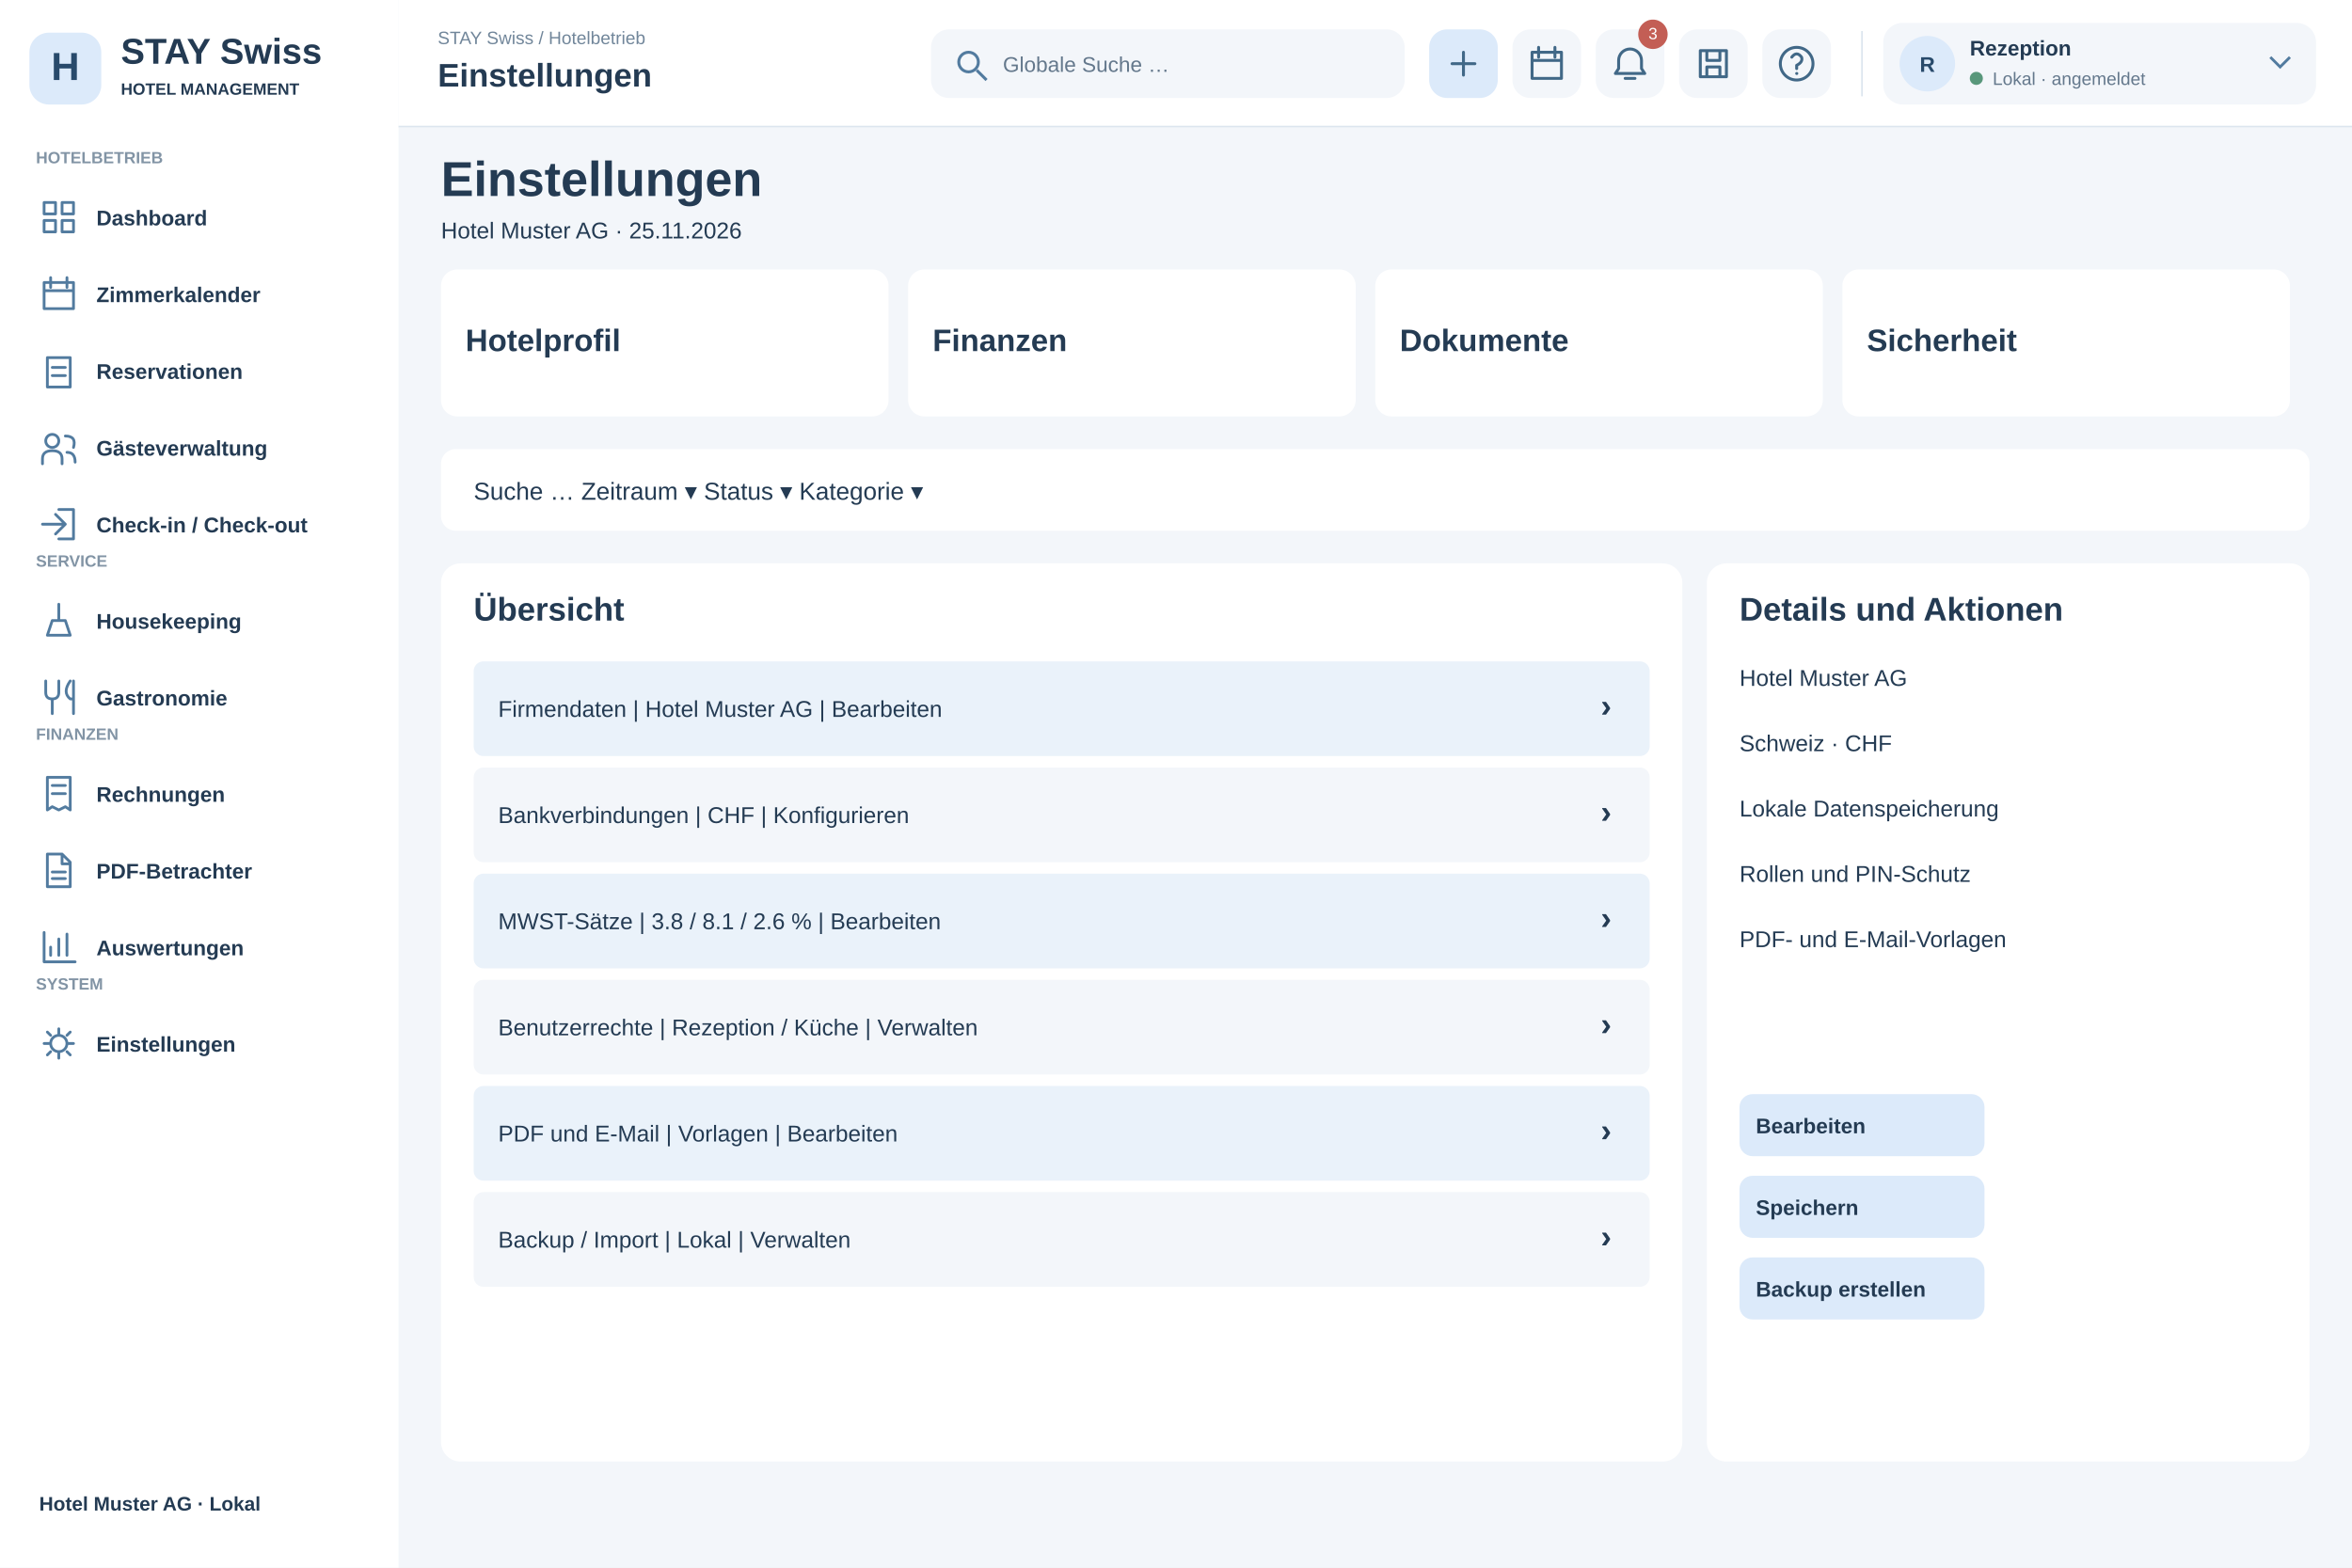
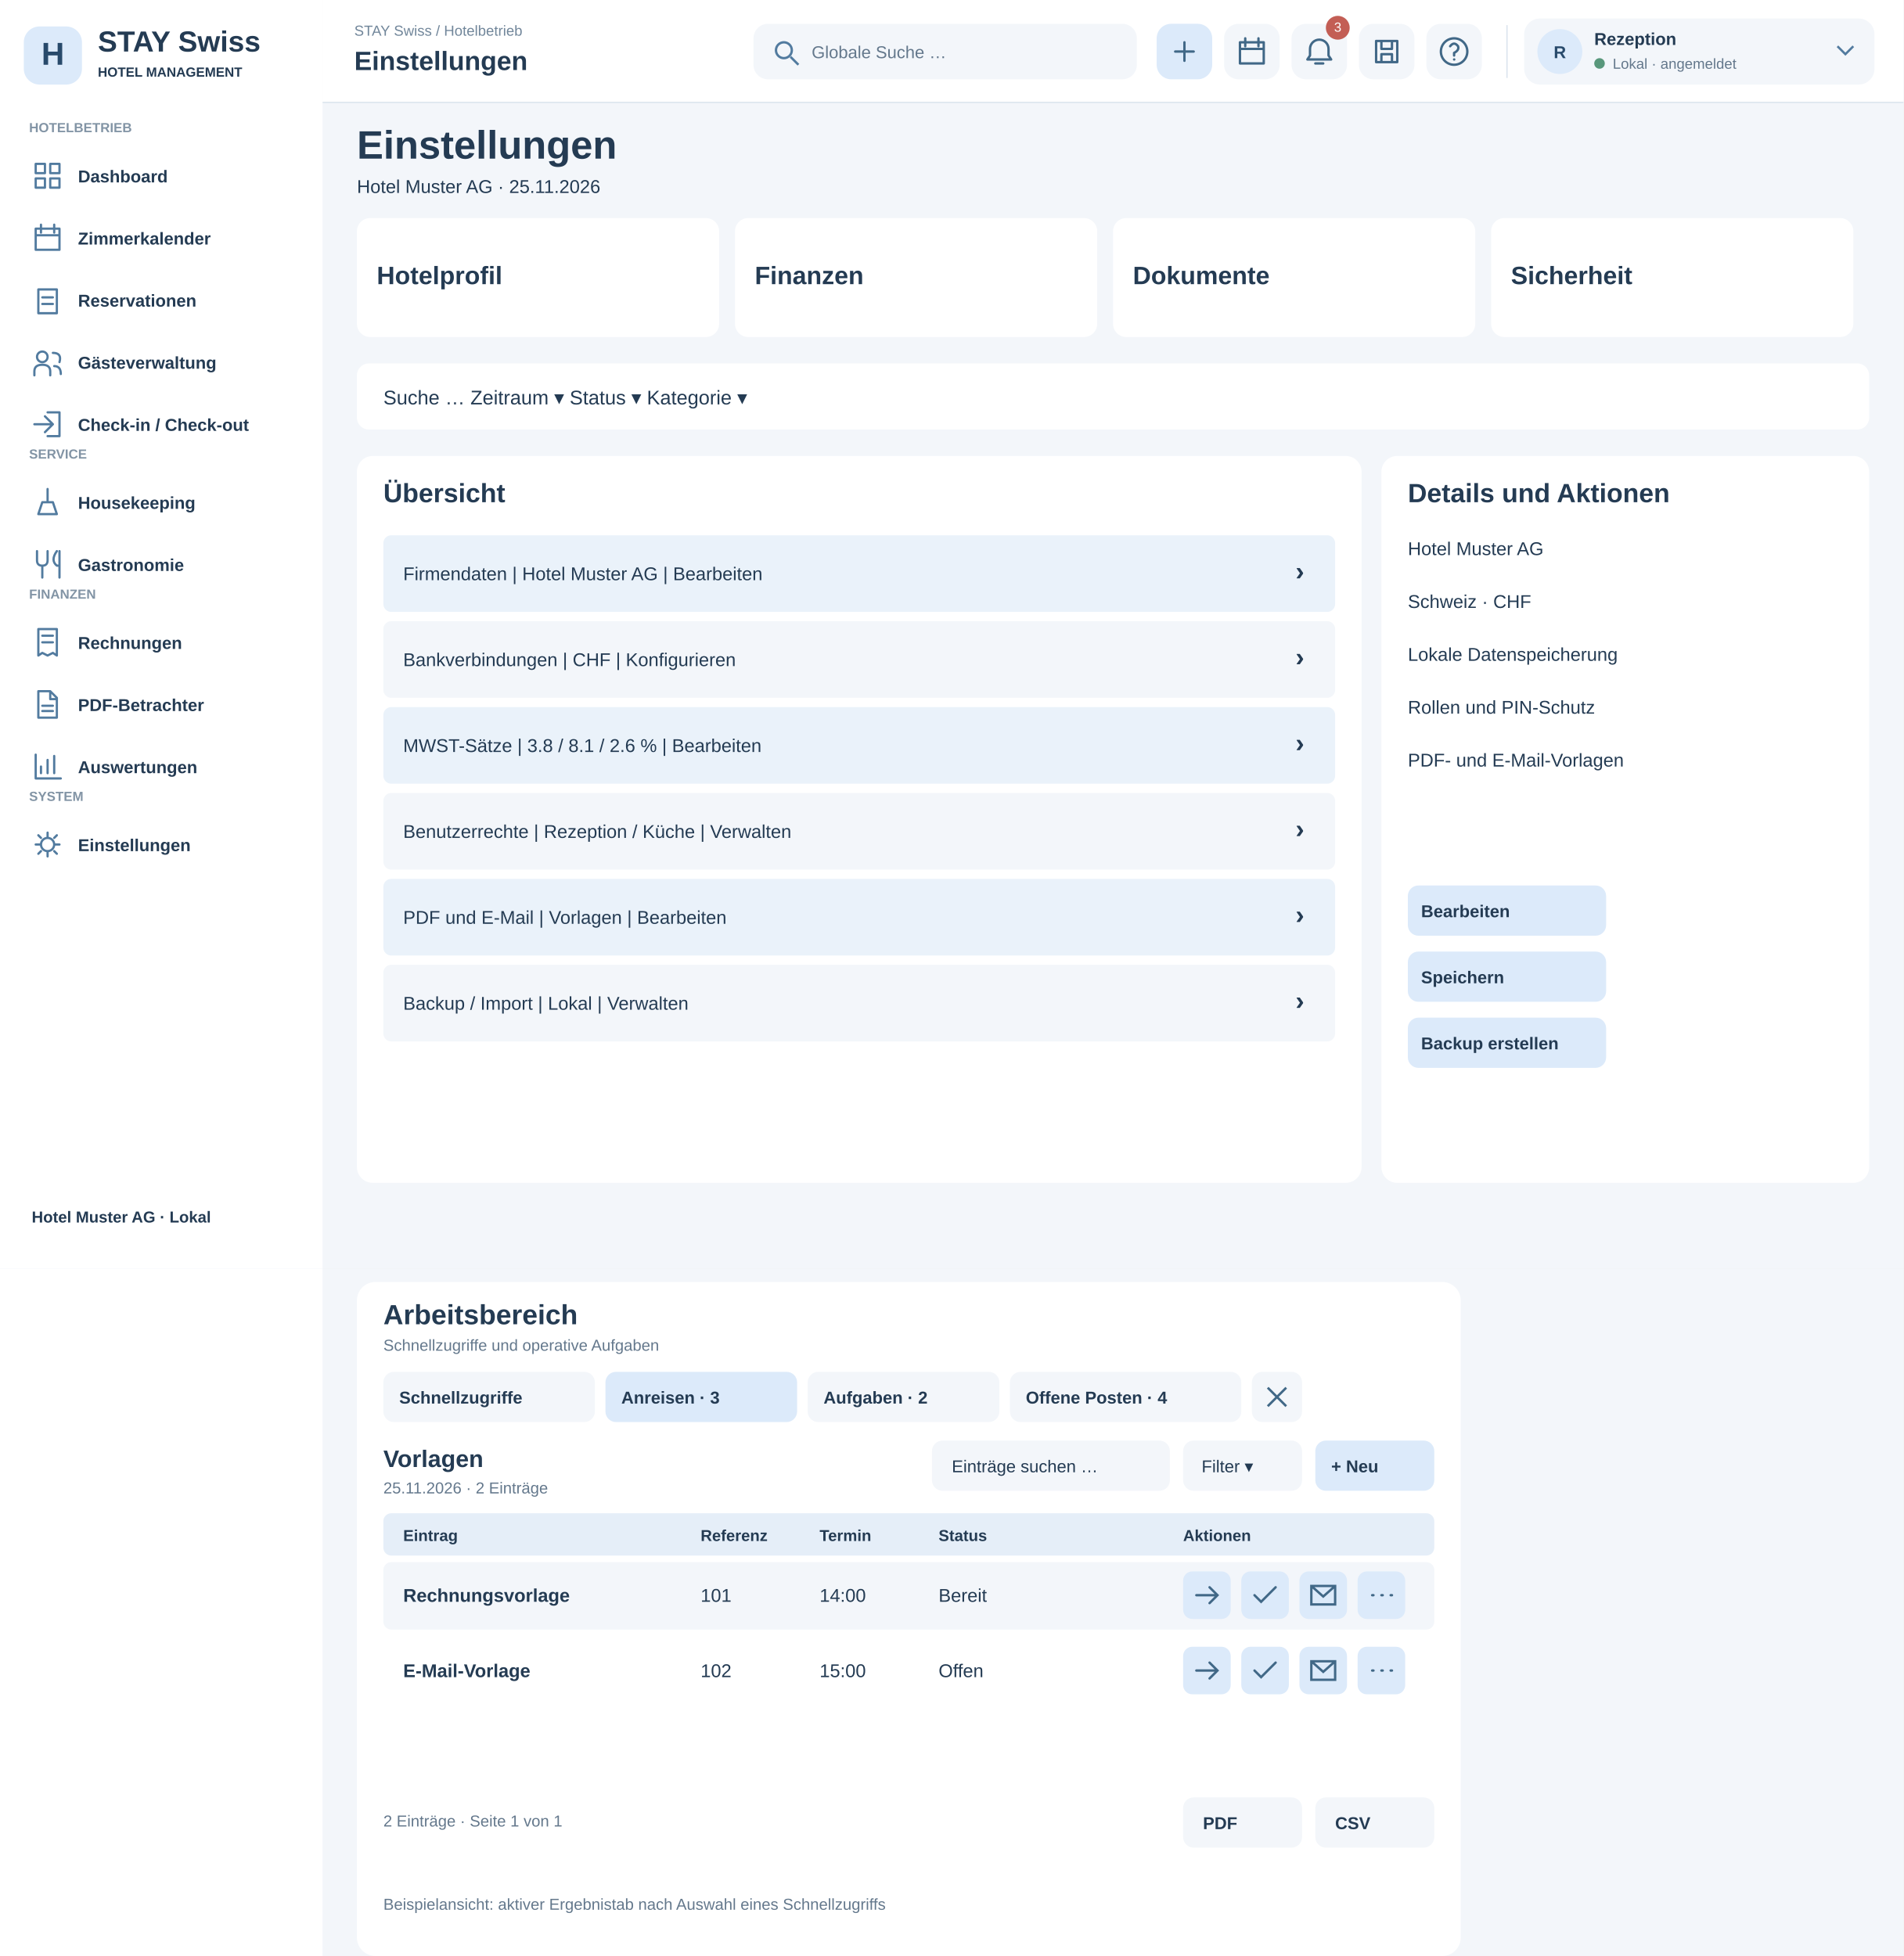
- <svg xmlns="http://www.w3.org/2000/svg" width="1440" height="960" viewBox="0 0 1440 960">
+ <svg xmlns="http://www.w3.org/2000/svg" width="1440" height="1480" viewBox="0 0 1440 1480">
  <rect x="0" y="0" width="1440" height="960" fill="#f3f6fa" rx="0" />
  <rect x="0" y="0" width="244" height="960" fill="#fff" rx="0" />
  <rect x="18" y="20" width="44" height="44" fill="#dceafa" rx="12" />
  <text x="40" y="49" font-family="Arial,sans-serif" font-size="24" font-weight="700" fill="#284a6b" text-anchor="middle">H</text>
  <text x="74" y="39" font-family="Arial,sans-serif" font-size="22" font-weight="700" fill="#243b53" text-anchor="start">STAY Swiss</text>
  <text x="74" y="58" font-family="Arial,sans-serif" font-size="10" font-weight="600" fill="#243b53" text-anchor="start">HOTEL MANAGEMENT</text>
  <text x="22" y="100" font-family="Arial,sans-serif" font-size="10" font-weight="700" fill="#8294a5" text-anchor="start">HOTELBETRIEB</text>
  <rect x="12" y="112" width="220" height="42" fill="#fff" rx="9" />
  <g transform="translate(24,121)" fill="none" stroke="#527b9f" stroke-width="1.7" stroke-linecap="round" stroke-linejoin="round">
    <path d="M3 3h7v7H3zM14 3h7v7h-7zM3 14h7v7H3zM14 14h7v7h-7z" />
  </g>
  <text x="59" y="138" font-family="Arial,sans-serif" font-size="13" font-weight="600" fill="#243b53" text-anchor="start">Dashboard</text>
  <rect x="12" y="159" width="220" height="42" fill="#fff" rx="9" />
  <g transform="translate(24,168)" fill="none" stroke="#527b9f" stroke-width="1.7" stroke-linecap="round" stroke-linejoin="round">
    <path d="M3 5h18v16H3zM7 2v6M17 2v6M3 10h18" />
  </g>
  <text x="59" y="185" font-family="Arial,sans-serif" font-size="13" font-weight="600" fill="#243b53" text-anchor="start">Zimmerkalender</text>
  <rect x="12" y="206" width="220" height="42" fill="#fff" rx="9" />
  <g transform="translate(24,215)" fill="none" stroke="#527b9f" stroke-width="1.7" stroke-linecap="round" stroke-linejoin="round">
    <path d="M5 4h14v18H5zM8 10h8M8 15h8" />
  </g>
  <text x="59" y="232" font-family="Arial,sans-serif" font-size="13" font-weight="600" fill="#243b53" text-anchor="start">Reservationen</text>
  <rect x="12" y="253" width="220" height="42" fill="#fff" rx="9" />
  <g transform="translate(24,262)" fill="none" stroke="#527b9f" stroke-width="1.7" stroke-linecap="round" stroke-linejoin="round">
    <path d="M8 12a4 4 0 1 0 0-8a4 4 0 1 0 0 8M2 22v-3q0-5 6-5t6 5v3M16 5q7 0 5 7M17 15q5 0 5 6" />
  </g>
  <text x="59" y="279" font-family="Arial,sans-serif" font-size="13" font-weight="600" fill="#243b53" text-anchor="start">Gästeverwaltung</text>
  <rect x="12" y="300" width="220" height="42" fill="#fff" rx="9" />
  <g transform="translate(24,309)" fill="none" stroke="#527b9f" stroke-width="1.7" stroke-linecap="round" stroke-linejoin="round">
    <path d="M12 3h9v18h-9M2 12h14M10 6l6 6-6 6" />
  </g>
  <text x="59" y="326" font-family="Arial,sans-serif" font-size="13" font-weight="600" fill="#243b53" text-anchor="start">Check-in / Check-out</text>
  <text x="22" y="347" font-family="Arial,sans-serif" font-size="10" font-weight="700" fill="#8294a5" text-anchor="start">SERVICE</text>
  <rect x="12" y="359" width="220" height="42" fill="#fff" rx="9" />
  <g transform="translate(24,368)" fill="none" stroke="#527b9f" stroke-width="1.7" stroke-linecap="round" stroke-linejoin="round">
    <path d="M5 21h14l-3-9H8zM12 12V2" />
  </g>
  <text x="59" y="385" font-family="Arial,sans-serif" font-size="13" font-weight="600" fill="#243b53" text-anchor="start">Housekeeping</text>
  <rect x="12" y="406" width="220" height="42" fill="#fff" rx="9" />
  <g transform="translate(24,415)" fill="none" stroke="#527b9f" stroke-width="1.7" stroke-linecap="round" stroke-linejoin="round">
    <path d="M4 2v7q0 4 4 4t4-4V2M8 13v9M19 2q-5 7 0 11h2M21 2v20" />
  </g>
  <text x="59" y="432" font-family="Arial,sans-serif" font-size="13" font-weight="600" fill="#243b53" text-anchor="start">Gastronomie</text>
  <text x="22" y="453" font-family="Arial,sans-serif" font-size="10" font-weight="700" fill="#8294a5" text-anchor="start">FINANZEN</text>
  <rect x="12" y="465" width="220" height="42" fill="#fff" rx="9" />
  <g transform="translate(24,474)" fill="none" stroke="#527b9f" stroke-width="1.7" stroke-linecap="round" stroke-linejoin="round">
    <path d="M5 2h14v20l-3-2-4 2-4-2-3 2zM8 7h8M8 12h8" />
  </g>
  <text x="59" y="491" font-family="Arial,sans-serif" font-size="13" font-weight="600" fill="#243b53" text-anchor="start">Rechnungen</text>
  <rect x="12" y="512" width="220" height="42" fill="#fff" rx="9" />
  <g transform="translate(24,521)" fill="none" stroke="#527b9f" stroke-width="1.7" stroke-linecap="round" stroke-linejoin="round">
    <path d="M5 2h9l5 5v15H5zM14 2v6h5M8 13h8M8 17h8" />
  </g>
  <text x="59" y="538" font-family="Arial,sans-serif" font-size="13" font-weight="600" fill="#243b53" text-anchor="start">PDF-Betrachter</text>
  <rect x="12" y="559" width="220" height="42" fill="#fff" rx="9" />
  <g transform="translate(24,568)" fill="none" stroke="#527b9f" stroke-width="1.7" stroke-linecap="round" stroke-linejoin="round">
    <path d="M3 3v18h19M7 17v-5M12 17V7M17 17V4" />
  </g>
  <text x="59" y="585" font-family="Arial,sans-serif" font-size="13" font-weight="600" fill="#243b53" text-anchor="start">Auswertungen</text>
  <text x="22" y="606" font-family="Arial,sans-serif" font-size="10" font-weight="700" fill="#8294a5" text-anchor="start">SYSTEM</text>
  <rect x="12" y="618" width="220" height="42" fill="#fff" rx="9" />
  <g transform="translate(24,627)" fill="none" stroke="#527b9f" stroke-width="1.7" stroke-linecap="round" stroke-linejoin="round">
    <path d="M12 3v3M12 18v3M3 12h3M18 12h3M5 5l2 2M17 17l2 2M5 19l2-2M17 7l2-2M12 7a5 5 0 1 0 0 10a5 5 0 1 0 0-10" />
  </g>
  <text x="59" y="644" font-family="Arial,sans-serif" font-size="13" font-weight="600" fill="#243b53" text-anchor="start">Einstellungen</text>
  <text x="24" y="925" font-family="Arial,sans-serif" font-size="12" font-weight="600" fill="#243b53" text-anchor="start">Hotel Muster AG · Lokal</text>
  <text x="270" y="120" font-family="Arial" font-size="30" font-weight="700" fill="#243b53">Einstellungen</text>
  <text x="270" y="146" font-family="Arial" font-size="14" font-weight="400" fill="#243b53">Hotel Muster AG · 25.11.2026</text>
  <rect x="270" y="165" width="274" height="90" rx="10" fill="#fff" />
  <text x="285" y="215" font-family="Arial" font-size="19" font-weight="700" fill="#243b53">Hotelprofil</text>
  <rect x="556" y="165" width="274" height="90" rx="10" fill="#fff" />
  <text x="571" y="215" font-family="Arial" font-size="19" font-weight="700" fill="#243b53">Finanzen</text>
  <rect x="842" y="165" width="274" height="90" rx="10" fill="#fff" />
  <text x="857" y="215" font-family="Arial" font-size="19" font-weight="700" fill="#243b53">Dokumente</text>
  <rect x="1128" y="165" width="274" height="90" rx="10" fill="#fff" />
  <text x="1143" y="215" font-family="Arial" font-size="19" font-weight="700" fill="#243b53">Sicherheit</text>
  <rect x="270" y="275" width="1144" height="50" rx="9" fill="#fff" />
  <text x="290" y="306" font-family="Arial" font-size="15" font-weight="400" fill="#243b53">Suche …                 Zeitraum ▾                 Status ▾                 Kategorie ▾</text>
  <rect x="270" y="345" width="760" height="550" rx="12" fill="#fff" />
  <rect x="1045" y="345" width="369" height="550" rx="12" fill="#fff" />
  <text x="290" y="380" font-family="Arial" font-size="20" font-weight="700" fill="#243b53">Übersicht</text>
  <text x="1065" y="380" font-family="Arial" font-size="20" font-weight="700" fill="#243b53">Details und Aktionen</text>
  <rect x="290" y="405" width="720" height="58" rx="6" fill="#eaf2fa" />
  <text x="305" y="439" font-family="Arial" font-size="14" font-weight="400" fill="#243b53">Firmendaten | Hotel Muster AG | Bearbeiten</text>
  <text x="980" y="439" font-family="Arial" font-size="20" font-weight="700" fill="#243b53">›</text>
  <rect x="290" y="470" width="720" height="58" rx="6" fill="#f3f6fa" />
  <text x="305" y="504" font-family="Arial" font-size="14" font-weight="400" fill="#243b53">Bankverbindungen | CHF | Konfigurieren</text>
  <text x="980" y="504" font-family="Arial" font-size="20" font-weight="700" fill="#243b53">›</text>
  <rect x="290" y="535" width="720" height="58" rx="6" fill="#eaf2fa" />
  <text x="305" y="569" font-family="Arial" font-size="14" font-weight="400" fill="#243b53">MWST-Sätze | 3.8 / 8.1 / 2.6 % | Bearbeiten</text>
  <text x="980" y="569" font-family="Arial" font-size="20" font-weight="700" fill="#243b53">›</text>
  <rect x="290" y="600" width="720" height="58" rx="6" fill="#f3f6fa" />
  <text x="305" y="634" font-family="Arial" font-size="14" font-weight="400" fill="#243b53">Benutzerrechte | Rezeption / Küche | Verwalten</text>
  <text x="980" y="634" font-family="Arial" font-size="20" font-weight="700" fill="#243b53">›</text>
  <rect x="290" y="665" width="720" height="58" rx="6" fill="#eaf2fa" />
  <text x="305" y="699" font-family="Arial" font-size="14" font-weight="400" fill="#243b53">PDF und E-Mail | Vorlagen | Bearbeiten</text>
  <text x="980" y="699" font-family="Arial" font-size="20" font-weight="700" fill="#243b53">›</text>
  <rect x="290" y="730" width="720" height="58" rx="6" fill="#f3f6fa" />
  <text x="305" y="764" font-family="Arial" font-size="14" font-weight="400" fill="#243b53">Backup / Import | Lokal | Verwalten</text>
  <text x="980" y="764" font-family="Arial" font-size="20" font-weight="700" fill="#243b53">›</text>
  <text x="1065" y="420" font-family="Arial" font-size="14" font-weight="400" fill="#243b53">Hotel Muster AG</text>
  <text x="1065" y="460" font-family="Arial" font-size="14" font-weight="400" fill="#243b53">Schweiz · CHF</text>
  <text x="1065" y="500" font-family="Arial" font-size="14" font-weight="400" fill="#243b53">Lokale Datenspeicherung</text>
  <text x="1065" y="540" font-family="Arial" font-size="14" font-weight="400" fill="#243b53">Rollen und PIN-Schutz</text>
  <text x="1065" y="580" font-family="Arial" font-size="14" font-weight="400" fill="#243b53">PDF- und E-Mail-Vorlagen</text>
  <rect x="1065" y="670" width="150" height="38" rx="8" fill="#dceafa" />
  <text x="1075" y="694" font-family="Arial" font-size="13" font-weight="700" fill="#243b53">Bearbeiten</text>
  <rect x="1065" y="720" width="150" height="38" rx="8" fill="#dceafa" />
  <text x="1075" y="744" font-family="Arial" font-size="13" font-weight="700" fill="#243b53">Speichern</text>
  <rect x="1065" y="770" width="150" height="38" rx="8" fill="#dceafa" />
  <text x="1075" y="794" font-family="Arial" font-size="13" font-weight="700" fill="#243b53">Backup erstellen</text>
  <g id="premium-header">
    <style>.header-action:hover rect,.header-action:focus rect{fill:#c5dff4}.header-action{cursor:pointer}.header-action:focus{outline:none}</style>
    <rect x="244" y="0" width="1196" height="78" fill="#fff" />
    <path d="M244 77.5H1440" stroke="#dce5ee" />
    <text x="268" y="27" font-family="Arial" font-size="11" fill="#71869a">STAY Swiss / Hotelbetrieb</text>
    <text x="268" y="53" font-family="Arial" font-size="20" font-weight="700" fill="#243b53">Einstellungen</text>
    <g class="header-action" tabindex="0" aria-label="Globale Suche">
      <rect x="570" y="18" width="290" height="42" rx="11" fill="#f3f6fa" />
      <g transform="translate(584,29)" stroke="#527b9f" fill="none" stroke-width="1.8">
        <circle cx="9" cy="9" r="6" />
        <path d="M14 14l6 6" />
      </g>
      <text x="614" y="44" font-family="Arial" font-size="13" fill="#64788c">Globale Suche …</text>
    </g>
    <g class="header-action" tabindex="0" aria-label="Neue Reservation">
      <rect x="875" y="18" width="42" height="42" rx="11" fill="#dceafa" />
      <g transform="translate(884,27)" stroke="#416887" fill="none" stroke-width="1.8" stroke-linecap="round" stroke-linejoin="round">
        <path d="M12 5v14M5 12h14" />
      </g>
    </g>
    <g class="header-action" tabindex="0" aria-label="Tageskalender">
      <rect x="926" y="18" width="42" height="42" rx="11" fill="#f3f6fa" />
      <g transform="translate(935,27)" stroke="#416887" fill="none" stroke-width="1.8" stroke-linecap="round" stroke-linejoin="round">
        <path d="M3 5h18v16H3zM7 2v6M17 2v6M3 10h18" />
      </g>
    </g>
    <g class="header-action" tabindex="0" aria-label="Benachrichtigungen">
      <rect x="977" y="18" width="42" height="42" rx="11" fill="#f3f6fa" />
      <g transform="translate(986,27)" stroke="#416887" fill="none" stroke-width="1.8" stroke-linecap="round" stroke-linejoin="round">
        <path d="M12 3a7 7 0 0 0-7 7v5l-2 3h18l-2-3v-5a7 7 0 0 0-7-7M9 21h6" />
      </g>
      <circle cx="1012" cy="21" r="9" fill="#c35e55" />
      <text x="1012" y="24" font-family="Arial" font-size="10" text-anchor="middle" fill="#fff">3</text>
    </g>
    <g class="header-action" tabindex="0" aria-label="Datensicherung">
      <rect x="1028" y="18" width="42" height="42" rx="11" fill="#f3f6fa" />
      <g transform="translate(1037,27)" stroke="#416887" fill="none" stroke-width="1.8" stroke-linecap="round" stroke-linejoin="round">
        <path d="M4 4h16v16H4zM8 4v6h8V4M8 20v-6h8v6" />
      </g>
    </g>
    <g class="header-action" tabindex="0" aria-label="Hilfe">
      <rect x="1079" y="18" width="42" height="42" rx="11" fill="#f3f6fa" />
      <g transform="translate(1088,27)" stroke="#416887" fill="none" stroke-width="1.8" stroke-linecap="round" stroke-linejoin="round">
        <path d="M12 2a10 10 0 1 0 0 20a10 10 0 1 0 0-20M9 8q3-4 6 0q1 3-3 5v2M12 18h.1" />
      </g>
    </g>
    <path d="M1140 19v40" stroke="#dce5ee" />
    <g class="header-action" tabindex="0" aria-label="Benutzerprofil und Abmelden">
      <rect x="1153" y="14" width="265" height="50" rx="12" fill="#f3f6fa" />
      <circle cx="1180" cy="39" r="17" fill="#dceafa" />
      <text x="1180" y="44" text-anchor="middle" font-family="Arial" font-size="13" font-weight="700" fill="#284a6b">R</text>
      <text x="1206" y="34" font-family="Arial" font-size="13" font-weight="700" fill="#243b53">Rezeption</text>
      <circle cx="1210" cy="48" r="4" fill="#58977b" />
      <text x="1220" y="52" font-family="Arial" font-size="11" fill="#64788c">Lokal · angemeldet</text>
      <path d="M1390 35l6 6 6-6" fill="none" stroke="#527b9f" stroke-width="1.7" />
    </g>
  </g>
+   <rect x="0" y="960" width="1440" height="520" fill="#f3f6fa" />
+   <rect x="0" y="960" width="244" height="520" fill="#fff" />
+   <g transform="translate(165,230)">
+     <rect x="105" y="740" width="835" height="510" rx="14" fill="#fff" />
+     <text x="125" y="772" font-family="Arial" font-size="21" font-weight="700" fill="#243b53">Arbeitsbereich</text>
+     <text x="125" y="792" font-family="Arial" font-size="12" font-weight="400" fill="#64788c">Schnellzugriffe und operative Aufgaben</text>
+     <g tabindex="0">
+       <rect x="125" y="808" width="160" height="38" rx="8" fill="#f3f6fa" />
+       <text x="137" y="832" font-family="Arial" font-size="13" font-weight="700" fill="#243b53">Schnellzugriffe</text>
+     </g>
+     <g tabindex="0">
+       <rect x="293" y="808" width="145" height="38" rx="8" fill="#dceafa" />
+       <text x="305" y="832" font-family="Arial" font-size="13" font-weight="700" fill="#243b53">Anreisen · 3</text>
+     </g>
+     <g tabindex="0">
+       <rect x="446" y="808" width="145" height="38" rx="8" fill="#f3f6fa" />
+       <text x="458" y="832" font-family="Arial" font-size="13" font-weight="700" fill="#243b53">Aufgaben · 2</text>
+     </g>
+     <g tabindex="0">
+       <rect x="599" y="808" width="175" height="38" rx="8" fill="#f3f6fa" />
+       <text x="611" y="832" font-family="Arial" font-size="13" font-weight="700" fill="#243b53">Offene Posten · 4</text>
+     </g>
+     <g>
+       <rect x="782" y="808" width="38" height="38" rx="8" fill="#f3f6fa" />
+       <path d="M794 820l14 14m0-14l-14 14" stroke="#416887" stroke-width="1.8" />
+     </g>
+     <text x="125" y="880" font-family="Arial" font-size="18" font-weight="700" fill="#243b53">Vorlagen</text>
+     <text x="125" y="900" font-family="Arial" font-size="12" font-weight="400" fill="#64788c">25.11.2026 · 2 Einträge</text>
+     <rect x="540" y="860" width="180" height="38" rx="8" fill="#f3f6fa" />
+     <text x="555" y="884" font-family="Arial" font-size="13" font-weight="400" fill="#243b53">Einträge suchen …</text>
+     <rect x="730" y="860" width="90" height="38" rx="8" fill="#f3f6fa" />
+     <text x="744" y="884" font-family="Arial" font-size="13" font-weight="400" fill="#243b53">Filter ▾</text>
+     <rect x="830" y="860" width="90" height="38" rx="8" fill="#dceafa" />
+     <text x="842" y="884" font-family="Arial" font-size="13" font-weight="700" fill="#243b53">+ Neu</text>
+     <rect x="125" y="915" width="795" height="32" rx="6" fill="#e5eef8" />
+     <text x="140" y="936" font-family="Arial" font-size="12" font-weight="700" fill="#243b53">Eintrag</text>
+     <text x="365" y="936" font-family="Arial" font-size="12" font-weight="700" fill="#243b53">Referenz</text>
+     <text x="455" y="936" font-family="Arial" font-size="12" font-weight="700" fill="#243b53">Termin</text>
+     <text x="545" y="936" font-family="Arial" font-size="12" font-weight="700" fill="#243b53">Status</text>
+     <text x="730" y="936" font-family="Arial" font-size="12" font-weight="700" fill="#243b53">Aktionen</text>
+     <rect x="125" y="952" width="795" height="51" rx="6" fill="#f3f6fa" />
+     <text x="140" y="982" font-family="Arial" font-size="14" font-weight="700" fill="#243b53">Rechnungsvorlage</text>
+     <text x="365" y="982" font-family="Arial" font-size="14" font-weight="400" fill="#243b53">101</text>
+     <text x="455" y="982" font-family="Arial" font-size="14" font-weight="400" fill="#243b53">14:00</text>
+     <text x="545" y="982" font-family="Arial" font-size="14" font-weight="400" fill="#243b53">Bereit</text>
+     <g tabindex="0">
+       <rect x="730" y="959" width="36" height="36" rx="7" fill="#dceafa" />
+       <g transform="translate(736,965)" stroke="#416887" stroke-width="1.8" stroke-linecap="round" fill="none">
+         <path d="M4 12h16M14 6l6 6-6 6" />
+       </g>
+     </g>
+     <g tabindex="0">
+       <rect x="774" y="959" width="36" height="36" rx="7" fill="#dceafa" />
+       <g transform="translate(780,965)" stroke="#416887" stroke-width="1.8" stroke-linecap="round" fill="none">
+         <path d="M4 12l5 5L20 6" />
+       </g>
+     </g>
+     <g tabindex="0">
+       <rect x="818" y="959" width="36" height="36" rx="7" fill="#dceafa" />
+       <g transform="translate(824,965)" stroke="#416887" stroke-width="1.8" stroke-linecap="round" fill="none">
+         <path d="M3 5h18v14H3zM3 5l9 8 9-8" />
+       </g>
+     </g>
+     <g tabindex="0">
+       <rect x="862" y="959" width="36" height="36" rx="7" fill="#dceafa" />
+       <g transform="translate(868,965)" stroke="#416887" stroke-width="1.8" stroke-linecap="round" fill="none">
+         <path d="M5 12h1M12 12h1M19 12h1" />
+       </g>
+     </g>
+     <rect x="125" y="1009" width="795" height="51" rx="6" fill="#fff" />
+     <text x="140" y="1039" font-family="Arial" font-size="14" font-weight="700" fill="#243b53">E-Mail-Vorlage</text>
+     <text x="365" y="1039" font-family="Arial" font-size="14" font-weight="400" fill="#243b53">102</text>
+     <text x="455" y="1039" font-family="Arial" font-size="14" font-weight="400" fill="#243b53">15:00</text>
+     <text x="545" y="1039" font-family="Arial" font-size="14" font-weight="400" fill="#243b53">Offen</text>
+     <g tabindex="0">
+       <rect x="730" y="1016" width="36" height="36" rx="7" fill="#dceafa" />
+       <g transform="translate(736,1022)" stroke="#416887" stroke-width="1.8" stroke-linecap="round" fill="none">
+         <path d="M4 12h16M14 6l6 6-6 6" />
+       </g>
+     </g>
+     <g tabindex="0">
+       <rect x="774" y="1016" width="36" height="36" rx="7" fill="#dceafa" />
+       <g transform="translate(780,1022)" stroke="#416887" stroke-width="1.8" stroke-linecap="round" fill="none">
+         <path d="M4 12l5 5L20 6" />
+       </g>
+     </g>
+     <g tabindex="0">
+       <rect x="818" y="1016" width="36" height="36" rx="7" fill="#dceafa" />
+       <g transform="translate(824,1022)" stroke="#416887" stroke-width="1.8" stroke-linecap="round" fill="none">
+         <path d="M3 5h18v14H3zM3 5l9 8 9-8" />
+       </g>
+     </g>
+     <g tabindex="0">
+       <rect x="862" y="1016" width="36" height="36" rx="7" fill="#dceafa" />
+       <g transform="translate(868,1022)" stroke="#416887" stroke-width="1.8" stroke-linecap="round" fill="none">
+         <path d="M5 12h1M12 12h1M19 12h1" />
+       </g>
+     </g>
+     <text x="125" y="1152" font-family="Arial" font-size="12" font-weight="400" fill="#64788c">2 Einträge · Seite 1 von 1</text>
+     <rect x="730" y="1130" width="90" height="38" rx="8" fill="#f3f6fa" />
+     <text x="745" y="1154" font-family="Arial" font-size="13" font-weight="700" fill="#243b53">PDF</text>
+     <rect x="830" y="1130" width="90" height="38" rx="8" fill="#f3f6fa" />
+     <text x="845" y="1154" font-family="Arial" font-size="13" font-weight="700" fill="#243b53">CSV</text>
+     <text x="125" y="1215" font-family="Arial" font-size="12" font-weight="400" fill="#64788c">Beispielansicht: aktiver Ergebnistab nach Auswahl eines Schnellzugriffs</text>
+   </g>
</svg>
